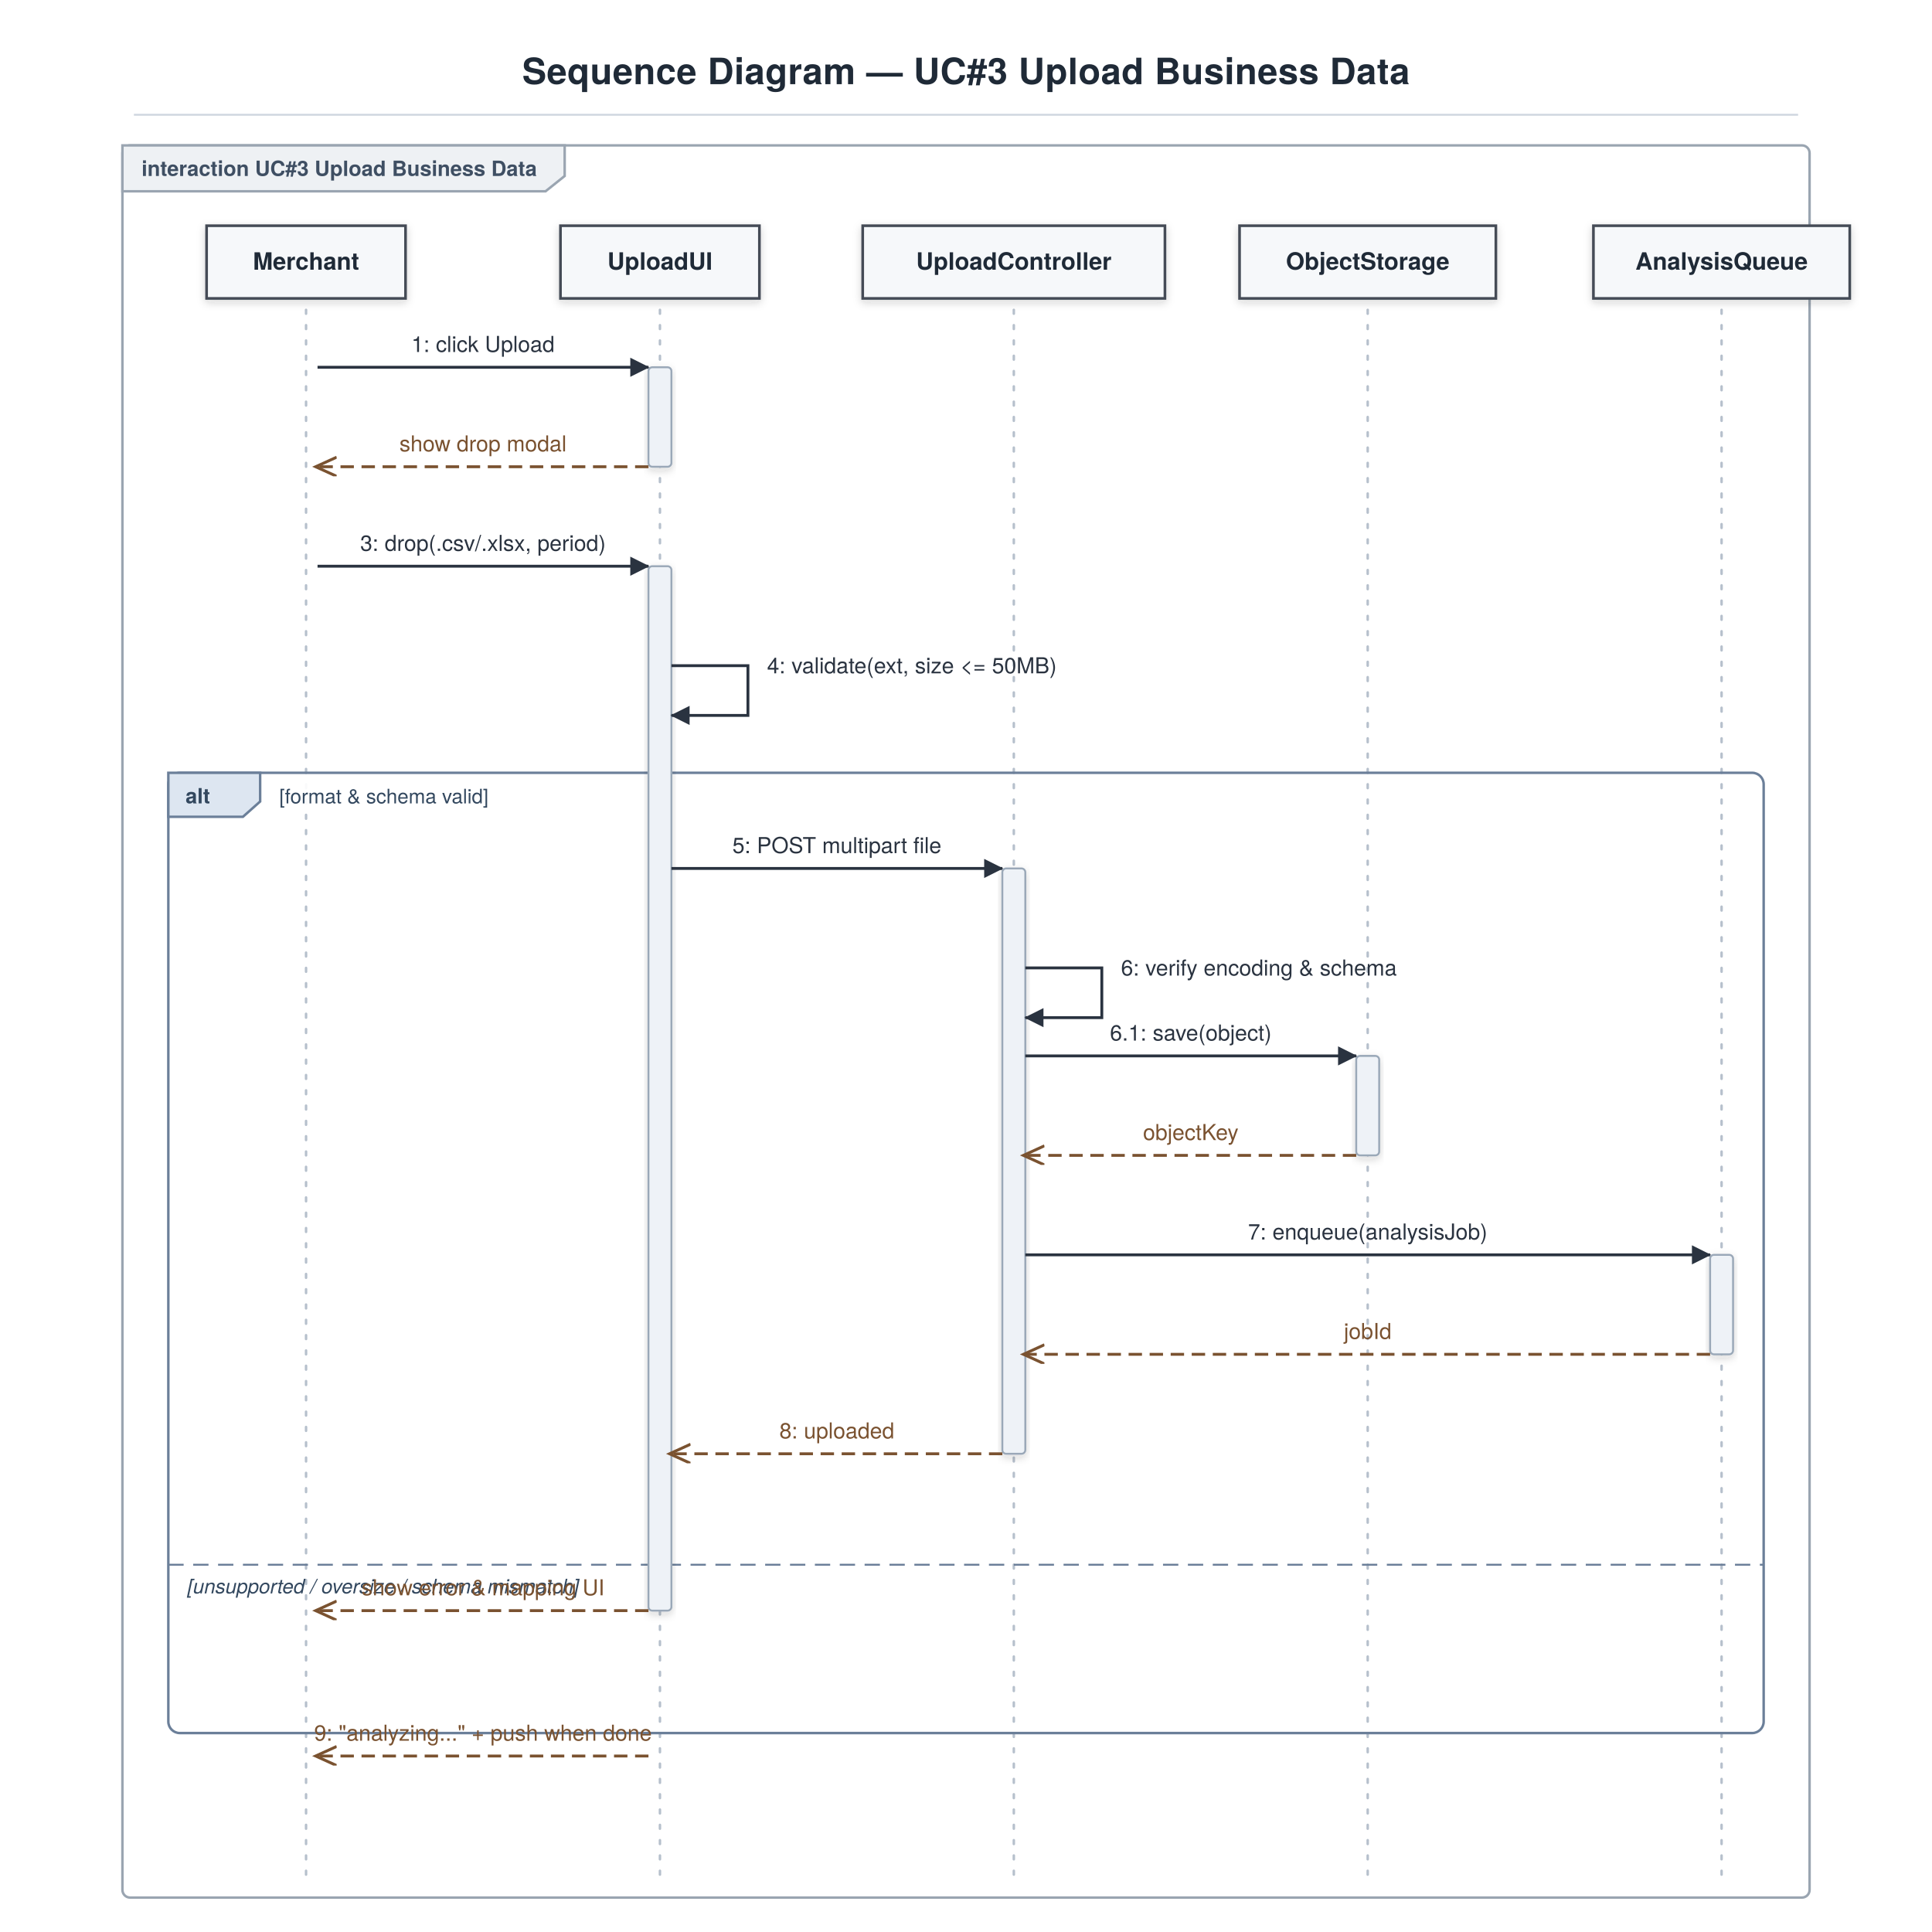
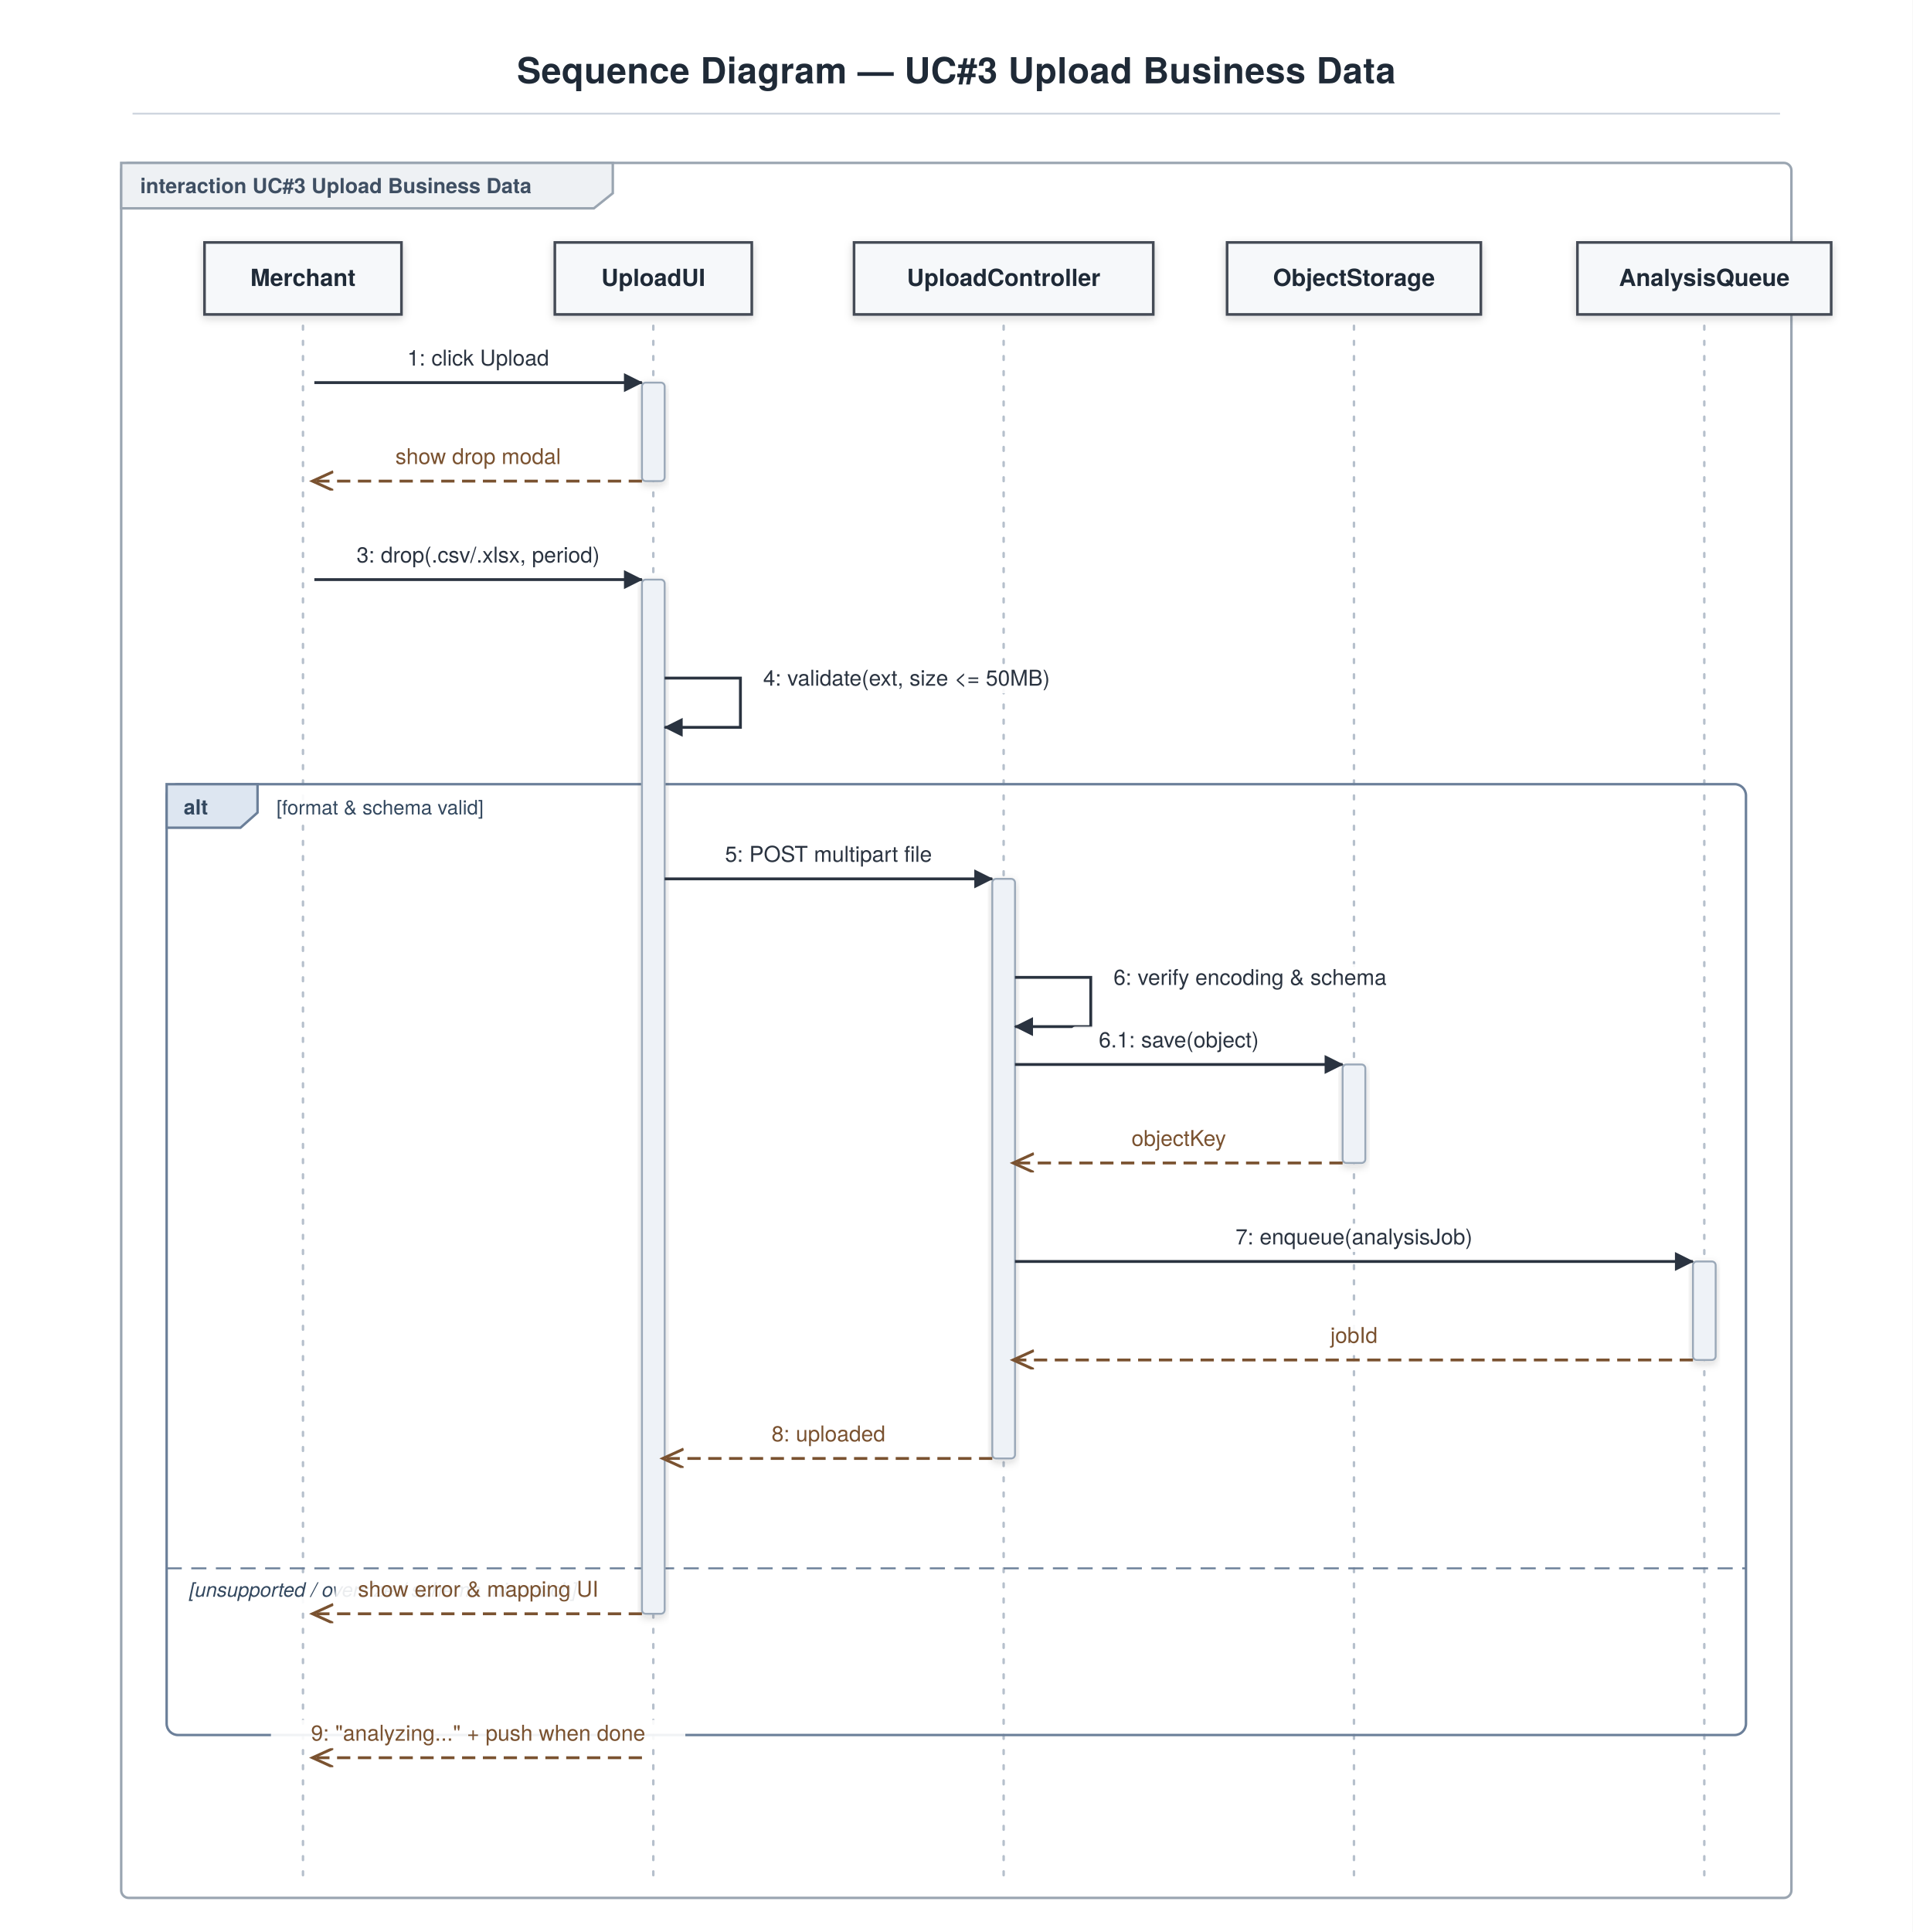
- <svg xmlns="http://www.w3.org/2000/svg" viewBox="0 0 1010 1010" font-family="'Helvetica Neue','Segoe UI','Malgun Gothic',sans-serif">
+ <svg xmlns="http://www.w3.org/2000/svg" viewBox="0 0 1010 1020" font-family="'Helvetica Neue','Segoe UI','Malgun Gothic',sans-serif">
  <defs>
    <marker id="mk_sync" markerWidth="12" markerHeight="12" refX="9.5" refY="5" orient="auto" markerUnits="userSpaceOnUse">
      <path d="M0,0 L10,5 L0,10 Z" fill="#2a3340" />
    </marker>
    <marker id="mk_open" markerWidth="14" markerHeight="12" refX="10" refY="5" orient="auto" markerUnits="userSpaceOnUse">
      <path d="M0,0 L11,5 L0,10" fill="none" stroke="#2a3340" stroke-width="1.5" />
    </marker>
    <marker id="mk_ret" markerWidth="14" markerHeight="12" refX="10" refY="5" orient="auto" markerUnits="userSpaceOnUse">
      <path d="M0,0 L11,5 L0,10" fill="none" stroke="#7a5230" stroke-width="1.5" />
    </marker>
    <filter id="ds" x="-20%" y="-20%" width="140%" height="140%">
      <feDropShadow dx="0" dy="1.5" stdDeviation="2.2" flood-color="#1f2a37" flood-opacity="0.18" />
    </filter>
  </defs>
-   <rect width="1010" height="1010" fill="#ffffff" />
+   <rect width="1010" height="1020" fill="#ffffff" />
  <text x="505.0" y="44" text-anchor="middle" font-size="19" font-weight="700" fill="#1f2a37" letter-spacing="0.2">Sequence Diagram — UC#3  Upload Business Data</text>
  <line x1="70" y1="60" x2="940" y2="60" stroke="#cfd6df" stroke-width="1" />
-   <rect x="64" y="76" width="882" height="916" rx="4" fill="none" stroke="#9aa5b1" stroke-width="1.3" />
-   <path d="M64,76 h231.2 l0,16 l-10,8 h-221.2 z" fill="#eef1f4" stroke="#9aa5b1" stroke-width="1.3" />
-   <text x="74" y="92" font-size="11" font-weight="700" fill="#3f4f63">interaction UC#3  Upload Business Data</text>
-   <line x1="160" y1="162" x2="160" y2="980" stroke="#b6c0cc" stroke-width="1.3" stroke-dasharray="2 6" stroke-linecap="round" />
-   <line x1="345" y1="162" x2="345" y2="980" stroke="#b6c0cc" stroke-width="1.3" stroke-dasharray="2 6" stroke-linecap="round" />
-   <line x1="530" y1="162" x2="530" y2="980" stroke="#b6c0cc" stroke-width="1.3" stroke-dasharray="2 6" stroke-linecap="round" />
-   <line x1="715" y1="162" x2="715" y2="980" stroke="#b6c0cc" stroke-width="1.3" stroke-dasharray="2 6" stroke-linecap="round" />
-   <line x1="900" y1="162" x2="900" y2="980" stroke="#b6c0cc" stroke-width="1.3" stroke-dasharray="2 6" stroke-linecap="round" />
-   <rect x="88" y="404" width="834" height="502" rx="6" fill="#ffffff" fill-opacity="0.0" stroke="#6b7f99" stroke-width="1.3" />
-   <path d="M88,404 h48 l0,15 l-9,8 h-39 z" fill="#dde6f1" stroke="#6b7f99" stroke-width="1.3" />
-   <text x="97" y="420" font-size="11" font-weight="700" fill="#33485f">alt</text>
-   <rect x="142" y="408" width="137.6" height="16" fill="#ffffff" opacity="0.92" />
-   <text x="146" y="420" font-size="10.5" fill="#33485f">[format &amp; schema valid]</text>
-   <line x1="88" y1="818" x2="922" y2="818" stroke="#6b7f99" stroke-width="1" stroke-dasharray="8 5" />
-   <text x="98" y="833" font-size="10.5" font-style="italic" fill="#33485f">[unsupported / oversize / schema mismatch]</text>
-   <rect x="339" y="192" width="12" height="52" rx="2" fill="#eef2f7" stroke="#9aa8b8" stroke-width="1" filter="url(#ds)" />
-   <rect x="709" y="552" width="12" height="52" rx="2" fill="#eef2f7" stroke="#9aa8b8" stroke-width="1" filter="url(#ds)" />
-   <rect x="894" y="656" width="12" height="52" rx="2" fill="#eef2f7" stroke="#9aa8b8" stroke-width="1" filter="url(#ds)" />
-   <rect x="524" y="454" width="12" height="306" rx="2" fill="#eef2f7" stroke="#9aa8b8" stroke-width="1" filter="url(#ds)" />
-   <rect x="339" y="296" width="12" height="546" rx="2" fill="#eef2f7" stroke="#9aa8b8" stroke-width="1" filter="url(#ds)" />
-   <rect x="108.0" y="118" width="104" height="38" fill="#f6f8fa" stroke="#444c56" stroke-width="1.4" filter="url(#ds)" />
-   <text x="160" y="141.0" text-anchor="middle" font-size="12.5" font-weight="700" fill="#1f2a37">Merchant</text>
-   <rect x="293.0" y="118" width="104" height="38" fill="#f6f8fa" stroke="#444c56" stroke-width="1.4" filter="url(#ds)" />
-   <text x="345" y="141.0" text-anchor="middle" font-size="12.5" font-weight="700" fill="#1f2a37">UploadUI</text>
-   <rect x="451.0" y="118" width="158" height="38" fill="#f6f8fa" stroke="#444c56" stroke-width="1.4" filter="url(#ds)" />
-   <text x="530" y="141.0" text-anchor="middle" font-size="12.5" font-weight="700" fill="#1f2a37">UploadController</text>
-   <rect x="648.0" y="118" width="134" height="38" fill="#f6f8fa" stroke="#444c56" stroke-width="1.4" filter="url(#ds)" />
-   <text x="715" y="141.0" text-anchor="middle" font-size="12.5" font-weight="700" fill="#1f2a37">ObjectStorage</text>
-   <rect x="833.0" y="118" width="134" height="38" fill="#f6f8fa" stroke="#444c56" stroke-width="1.4" filter="url(#ds)" />
-   <text x="900" y="141.0" text-anchor="middle" font-size="12.5" font-weight="700" fill="#1f2a37">AnalysisQueue</text>
-   <line x1="166" y1="192" x2="339" y2="192" stroke="#2a3340" stroke-width="1.5" marker-end="url(#mk_sync)" />
-   <text x="252.5" y="184" text-anchor="middle" font-size="11.5" fill="#2a3340">1: click Upload</text>
-   <line x1="339" y1="244" x2="166" y2="244" stroke="#7a5230" stroke-width="1.5" stroke-dasharray="7 4" marker-end="url(#mk_ret)" />
-   <text x="252.5" y="236" text-anchor="middle" font-size="11.5" fill="#7a5230">show drop modal</text>
-   <line x1="166" y1="296" x2="339" y2="296" stroke="#2a3340" stroke-width="1.5" marker-end="url(#mk_sync)" />
-   <text x="252.5" y="288" text-anchor="middle" font-size="11.5" fill="#2a3340">3: drop(.csv/.xlsx, period)</text>
-   <path d="M351,348 h40 v26 h-40" fill="none" stroke="#2a3340" stroke-width="1.5" marker-end="url(#mk_sync)" />
-   <text x="401" y="352" font-size="11.5" fill="#2a3340">4: validate(ext, size &lt;= 50MB)</text>
-   <line x1="351" y1="454" x2="524" y2="454" stroke="#2a3340" stroke-width="1.5" marker-end="url(#mk_sync)" />
-   <text x="437.5" y="446" text-anchor="middle" font-size="11.5" fill="#2a3340">5: POST multipart file</text>
-   <path d="M536,506 h40 v26 h-40" fill="none" stroke="#2a3340" stroke-width="1.5" marker-end="url(#mk_sync)" />
-   <text x="586" y="510" font-size="11.5" fill="#2a3340">6: verify encoding &amp; schema</text>
-   <line x1="536" y1="552" x2="709" y2="552" stroke="#2a3340" stroke-width="1.5" marker-end="url(#mk_sync)" />
-   <text x="622.5" y="544" text-anchor="middle" font-size="11.5" fill="#2a3340">6.1: save(object)</text>
-   <line x1="709" y1="604" x2="536" y2="604" stroke="#7a5230" stroke-width="1.5" stroke-dasharray="7 4" marker-end="url(#mk_ret)" />
-   <text x="622.5" y="596" text-anchor="middle" font-size="11.5" fill="#7a5230">objectKey</text>
-   <line x1="536" y1="656" x2="894" y2="656" stroke="#2a3340" stroke-width="1.5" marker-end="url(#mk_sync)" />
-   <text x="715.0" y="648" text-anchor="middle" font-size="11.5" fill="#2a3340">7: enqueue(analysisJob)</text>
-   <line x1="894" y1="708" x2="536" y2="708" stroke="#7a5230" stroke-width="1.5" stroke-dasharray="7 4" marker-end="url(#mk_ret)" />
-   <text x="715.0" y="700" text-anchor="middle" font-size="11.5" fill="#7a5230">jobId</text>
-   <line x1="524" y1="760" x2="351" y2="760" stroke="#7a5230" stroke-width="1.5" stroke-dasharray="7 4" marker-end="url(#mk_ret)" />
-   <text x="437.5" y="752" text-anchor="middle" font-size="11.5" fill="#7a5230">8: uploaded</text>
-   <line x1="339" y1="842" x2="166" y2="842" stroke="#7a5230" stroke-width="1.5" stroke-dasharray="7 4" marker-end="url(#mk_ret)" />
-   <text x="252.5" y="834" text-anchor="middle" font-size="11.5" fill="#7a5230">show error &amp; mapping UI</text>
-   <line x1="339" y1="918" x2="166" y2="918" stroke="#7a5230" stroke-width="1.5" stroke-dasharray="7 4" marker-end="url(#mk_ret)" />
-   <text x="252.5" y="910" text-anchor="middle" font-size="11.5" fill="#7a5230">9: "analyzing..." + push when done</text>
+   <rect x="64" y="86" width="882" height="916" rx="4" fill="none" stroke="#9aa5b1" stroke-width="1.3" />
+   <path d="M64,86 h259.6 l0,16 l-10,8 h-249.6 z" fill="#eef1f4" stroke="#9aa5b1" stroke-width="1.3" />
+   <text x="74" y="102" font-size="11" font-weight="700" fill="#3f4f63">interaction UC#3  Upload Business Data</text>
+   <line x1="160" y1="172" x2="160" y2="990" stroke="#b6c0cc" stroke-width="1.3" stroke-dasharray="2 6" stroke-linecap="round" />
+   <line x1="345" y1="172" x2="345" y2="990" stroke="#b6c0cc" stroke-width="1.3" stroke-dasharray="2 6" stroke-linecap="round" />
+   <line x1="530" y1="172" x2="530" y2="990" stroke="#b6c0cc" stroke-width="1.3" stroke-dasharray="2 6" stroke-linecap="round" />
+   <line x1="715" y1="172" x2="715" y2="990" stroke="#b6c0cc" stroke-width="1.3" stroke-dasharray="2 6" stroke-linecap="round" />
+   <line x1="900" y1="172" x2="900" y2="990" stroke="#b6c0cc" stroke-width="1.3" stroke-dasharray="2 6" stroke-linecap="round" />
+   <rect x="88" y="414" width="834" height="502" rx="6" fill="#ffffff" fill-opacity="0.0" stroke="#6b7f99" stroke-width="1.3" />
+   <path d="M88,414 h48 l0,15 l-9,8 h-39 z" fill="#dde6f1" stroke="#6b7f99" stroke-width="1.3" />
+   <text x="97" y="430" font-size="11" font-weight="700" fill="#33485f">alt</text>
+   <rect x="142" y="418" width="137.6" height="16" fill="#ffffff" opacity="0.92" />
+   <text x="146" y="430" font-size="10.5" fill="#33485f">[format &amp; schema valid]</text>
+   <line x1="88" y1="828" x2="922" y2="828" stroke="#6b7f99" stroke-width="1" stroke-dasharray="8 5" />
+   <rect x="96" y="832" width="252" height="15" fill="#ffffff" opacity="0.92" rx="2" />
+   <text x="100" y="843" font-size="10.5" font-style="italic" fill="#33485f">[unsupported / oversize / schema mismatch]</text>
+   <rect x="339" y="202" width="12" height="52" rx="2" fill="#eef2f7" stroke="#9aa8b8" stroke-width="1" filter="url(#ds)" />
+   <rect x="709" y="562" width="12" height="52" rx="2" fill="#eef2f7" stroke="#9aa8b8" stroke-width="1" filter="url(#ds)" />
+   <rect x="894" y="666" width="12" height="52" rx="2" fill="#eef2f7" stroke="#9aa8b8" stroke-width="1" filter="url(#ds)" />
+   <rect x="524" y="464" width="12" height="306" rx="2" fill="#eef2f7" stroke="#9aa8b8" stroke-width="1" filter="url(#ds)" />
+   <rect x="339" y="306" width="12" height="546" rx="2" fill="#eef2f7" stroke="#9aa8b8" stroke-width="1" filter="url(#ds)" />
+   <rect x="108.0" y="128" width="104" height="38" fill="#f6f8fa" stroke="#444c56" stroke-width="1.4" filter="url(#ds)" />
+   <text x="160" y="151.0" text-anchor="middle" font-size="12.5" font-weight="700" fill="#1f2a37">Merchant</text>
+   <rect x="293.0" y="128" width="104" height="38" fill="#f6f8fa" stroke="#444c56" stroke-width="1.4" filter="url(#ds)" />
+   <text x="345" y="151.0" text-anchor="middle" font-size="12.5" font-weight="700" fill="#1f2a37">UploadUI</text>
+   <rect x="451.0" y="128" width="158" height="38" fill="#f6f8fa" stroke="#444c56" stroke-width="1.4" filter="url(#ds)" />
+   <text x="530" y="151.0" text-anchor="middle" font-size="12.5" font-weight="700" fill="#1f2a37">UploadController</text>
+   <rect x="648.0" y="128" width="134" height="38" fill="#f6f8fa" stroke="#444c56" stroke-width="1.4" filter="url(#ds)" />
+   <text x="715" y="151.0" text-anchor="middle" font-size="12.5" font-weight="700" fill="#1f2a37">ObjectStorage</text>
+   <rect x="833.0" y="128" width="134" height="38" fill="#f6f8fa" stroke="#444c56" stroke-width="1.4" filter="url(#ds)" />
+   <text x="900" y="151.0" text-anchor="middle" font-size="12.5" font-weight="700" fill="#1f2a37">AnalysisQueue</text>
+   <line x1="166" y1="202" x2="339" y2="202" stroke="#2a3340" stroke-width="1.5" marker-end="url(#mk_sync)" />
+   <rect x="202.0" y="182" width="101.0" height="15" fill="#ffffff" opacity="0.9" rx="2" />
+   <text x="252.5" y="193" text-anchor="middle" font-size="11.5" fill="#2a3340">1: click Upload</text>
+   <line x1="339" y1="254" x2="166" y2="254" stroke="#7a5230" stroke-width="1.5" stroke-dasharray="7 4" marker-end="url(#mk_ret)" />
+   <rect x="202.0" y="234" width="101.0" height="15" fill="#ffffff" opacity="0.9" rx="2" />
+   <text x="252.5" y="245" text-anchor="middle" font-size="11.5" fill="#7a5230">show drop modal</text>
+   <line x1="166" y1="306" x2="339" y2="306" stroke="#2a3340" stroke-width="1.5" marker-end="url(#mk_sync)" />
+   <rect x="164.8" y="286" width="175.4" height="15" fill="#ffffff" opacity="0.9" rx="2" />
+   <text x="252.5" y="297" text-anchor="middle" font-size="11.5" fill="#2a3340">3: drop(.csv/.xlsx, period)</text>
+   <path d="M351,358 h40 v26 h-40" fill="none" stroke="#2a3340" stroke-width="1.5" marker-end="url(#mk_sync)" />
+   <rect x="399" y="351" width="194.0" height="15" fill="#ffffff" opacity="0.9" rx="2" />
+   <text x="403" y="362" font-size="11.5" fill="#2a3340">4: validate(ext, size &lt;= 50MB)</text>
+   <line x1="351" y1="464" x2="524" y2="464" stroke="#2a3340" stroke-width="1.5" marker-end="url(#mk_sync)" />
+   <rect x="365.3" y="444" width="144.4" height="15" fill="#ffffff" opacity="0.9" rx="2" />
+   <text x="437.5" y="455" text-anchor="middle" font-size="11.5" fill="#2a3340">5: POST multipart file</text>
+   <path d="M536,516 h40 v26 h-40" fill="none" stroke="#2a3340" stroke-width="1.5" marker-end="url(#mk_sync)" />
+   <rect x="584" y="509" width="175.4" height="15" fill="#ffffff" opacity="0.9" rx="2" />
+   <text x="588" y="520" font-size="11.5" fill="#2a3340">6: verify encoding &amp; schema</text>
+   <line x1="536" y1="562" x2="709" y2="562" stroke="#2a3340" stroke-width="1.5" marker-end="url(#mk_sync)" />
+   <rect x="565.8" y="542" width="113.4" height="15" fill="#ffffff" opacity="0.9" rx="2" />
+   <text x="622.5" y="553" text-anchor="middle" font-size="11.5" fill="#2a3340">6.1: save(object)</text>
+   <line x1="709" y1="614" x2="536" y2="614" stroke="#7a5230" stroke-width="1.5" stroke-dasharray="7 4" marker-end="url(#mk_ret)" />
+   <rect x="590.6" y="594" width="63.8" height="15" fill="#ffffff" opacity="0.9" rx="2" />
+   <text x="622.5" y="605" text-anchor="middle" font-size="11.5" fill="#7a5230">objectKey</text>
+   <line x1="536" y1="666" x2="894" y2="666" stroke="#2a3340" stroke-width="1.5" marker-end="url(#mk_sync)" />
+   <rect x="639.7" y="646" width="150.6" height="15" fill="#ffffff" opacity="0.9" rx="2" />
+   <text x="715.0" y="657" text-anchor="middle" font-size="11.5" fill="#2a3340">7: enqueue(analysisJob)</text>
+   <line x1="894" y1="718" x2="536" y2="718" stroke="#7a5230" stroke-width="1.5" stroke-dasharray="7 4" marker-end="url(#mk_ret)" />
+   <rect x="695.5" y="698" width="39.0" height="15" fill="#ffffff" opacity="0.9" rx="2" />
+   <text x="715.0" y="709" text-anchor="middle" font-size="11.5" fill="#7a5230">jobId</text>
+   <line x1="524" y1="770" x2="351" y2="770" stroke="#7a5230" stroke-width="1.5" stroke-dasharray="7 4" marker-end="url(#mk_ret)" />
+   <rect x="399.4" y="750" width="76.2" height="15" fill="#ffffff" opacity="0.9" rx="2" />
+   <text x="437.5" y="761" text-anchor="middle" font-size="11.5" fill="#7a5230">8: uploaded</text>
+   <line x1="339" y1="852" x2="166" y2="852" stroke="#7a5230" stroke-width="1.5" stroke-dasharray="7 4" marker-end="url(#mk_ret)" />
+   <rect x="177.2" y="832" width="150.6" height="15" fill="#ffffff" opacity="0.9" rx="2" />
+   <text x="252.5" y="843" text-anchor="middle" font-size="11.5" fill="#7a5230">show error &amp; mapping UI</text>
+   <line x1="339" y1="928" x2="166" y2="928" stroke="#7a5230" stroke-width="1.5" stroke-dasharray="7 4" marker-end="url(#mk_ret)" />
+   <rect x="143.1" y="908" width="218.8" height="15" fill="#ffffff" opacity="0.9" rx="2" />
+   <text x="252.5" y="919" text-anchor="middle" font-size="11.5" fill="#7a5230">9: "analyzing..." + push when done</text>
</svg>
